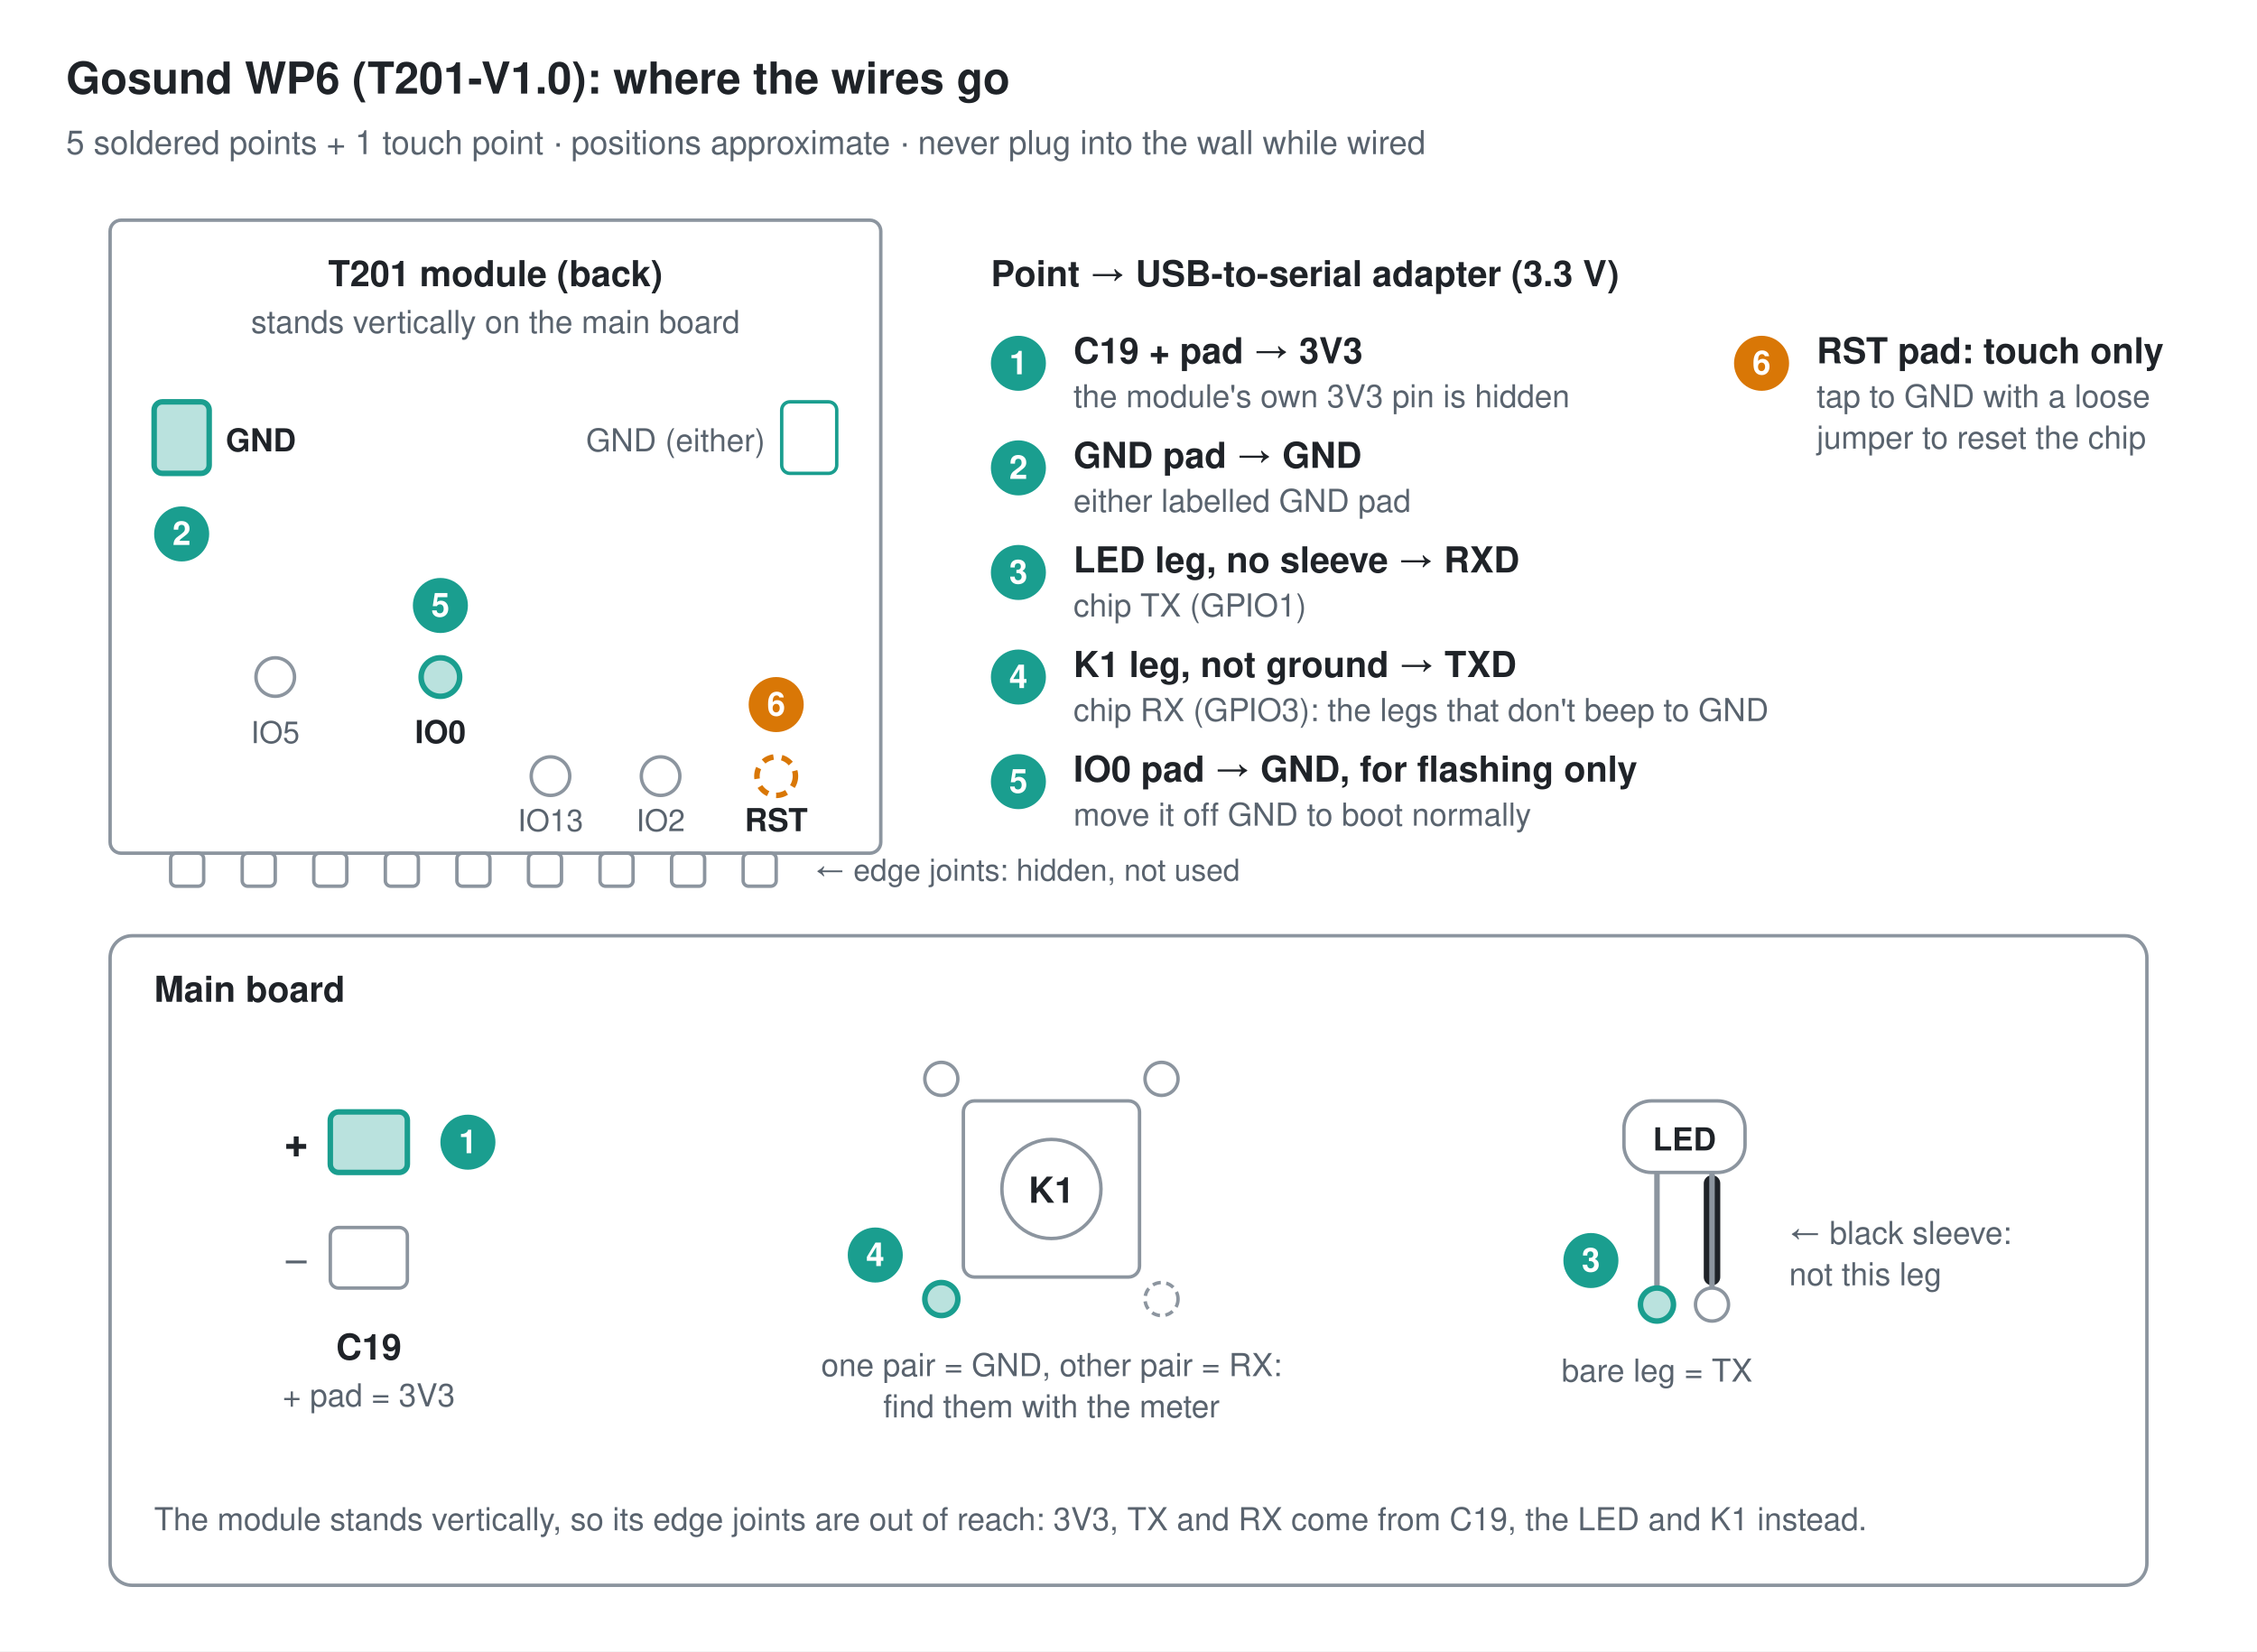
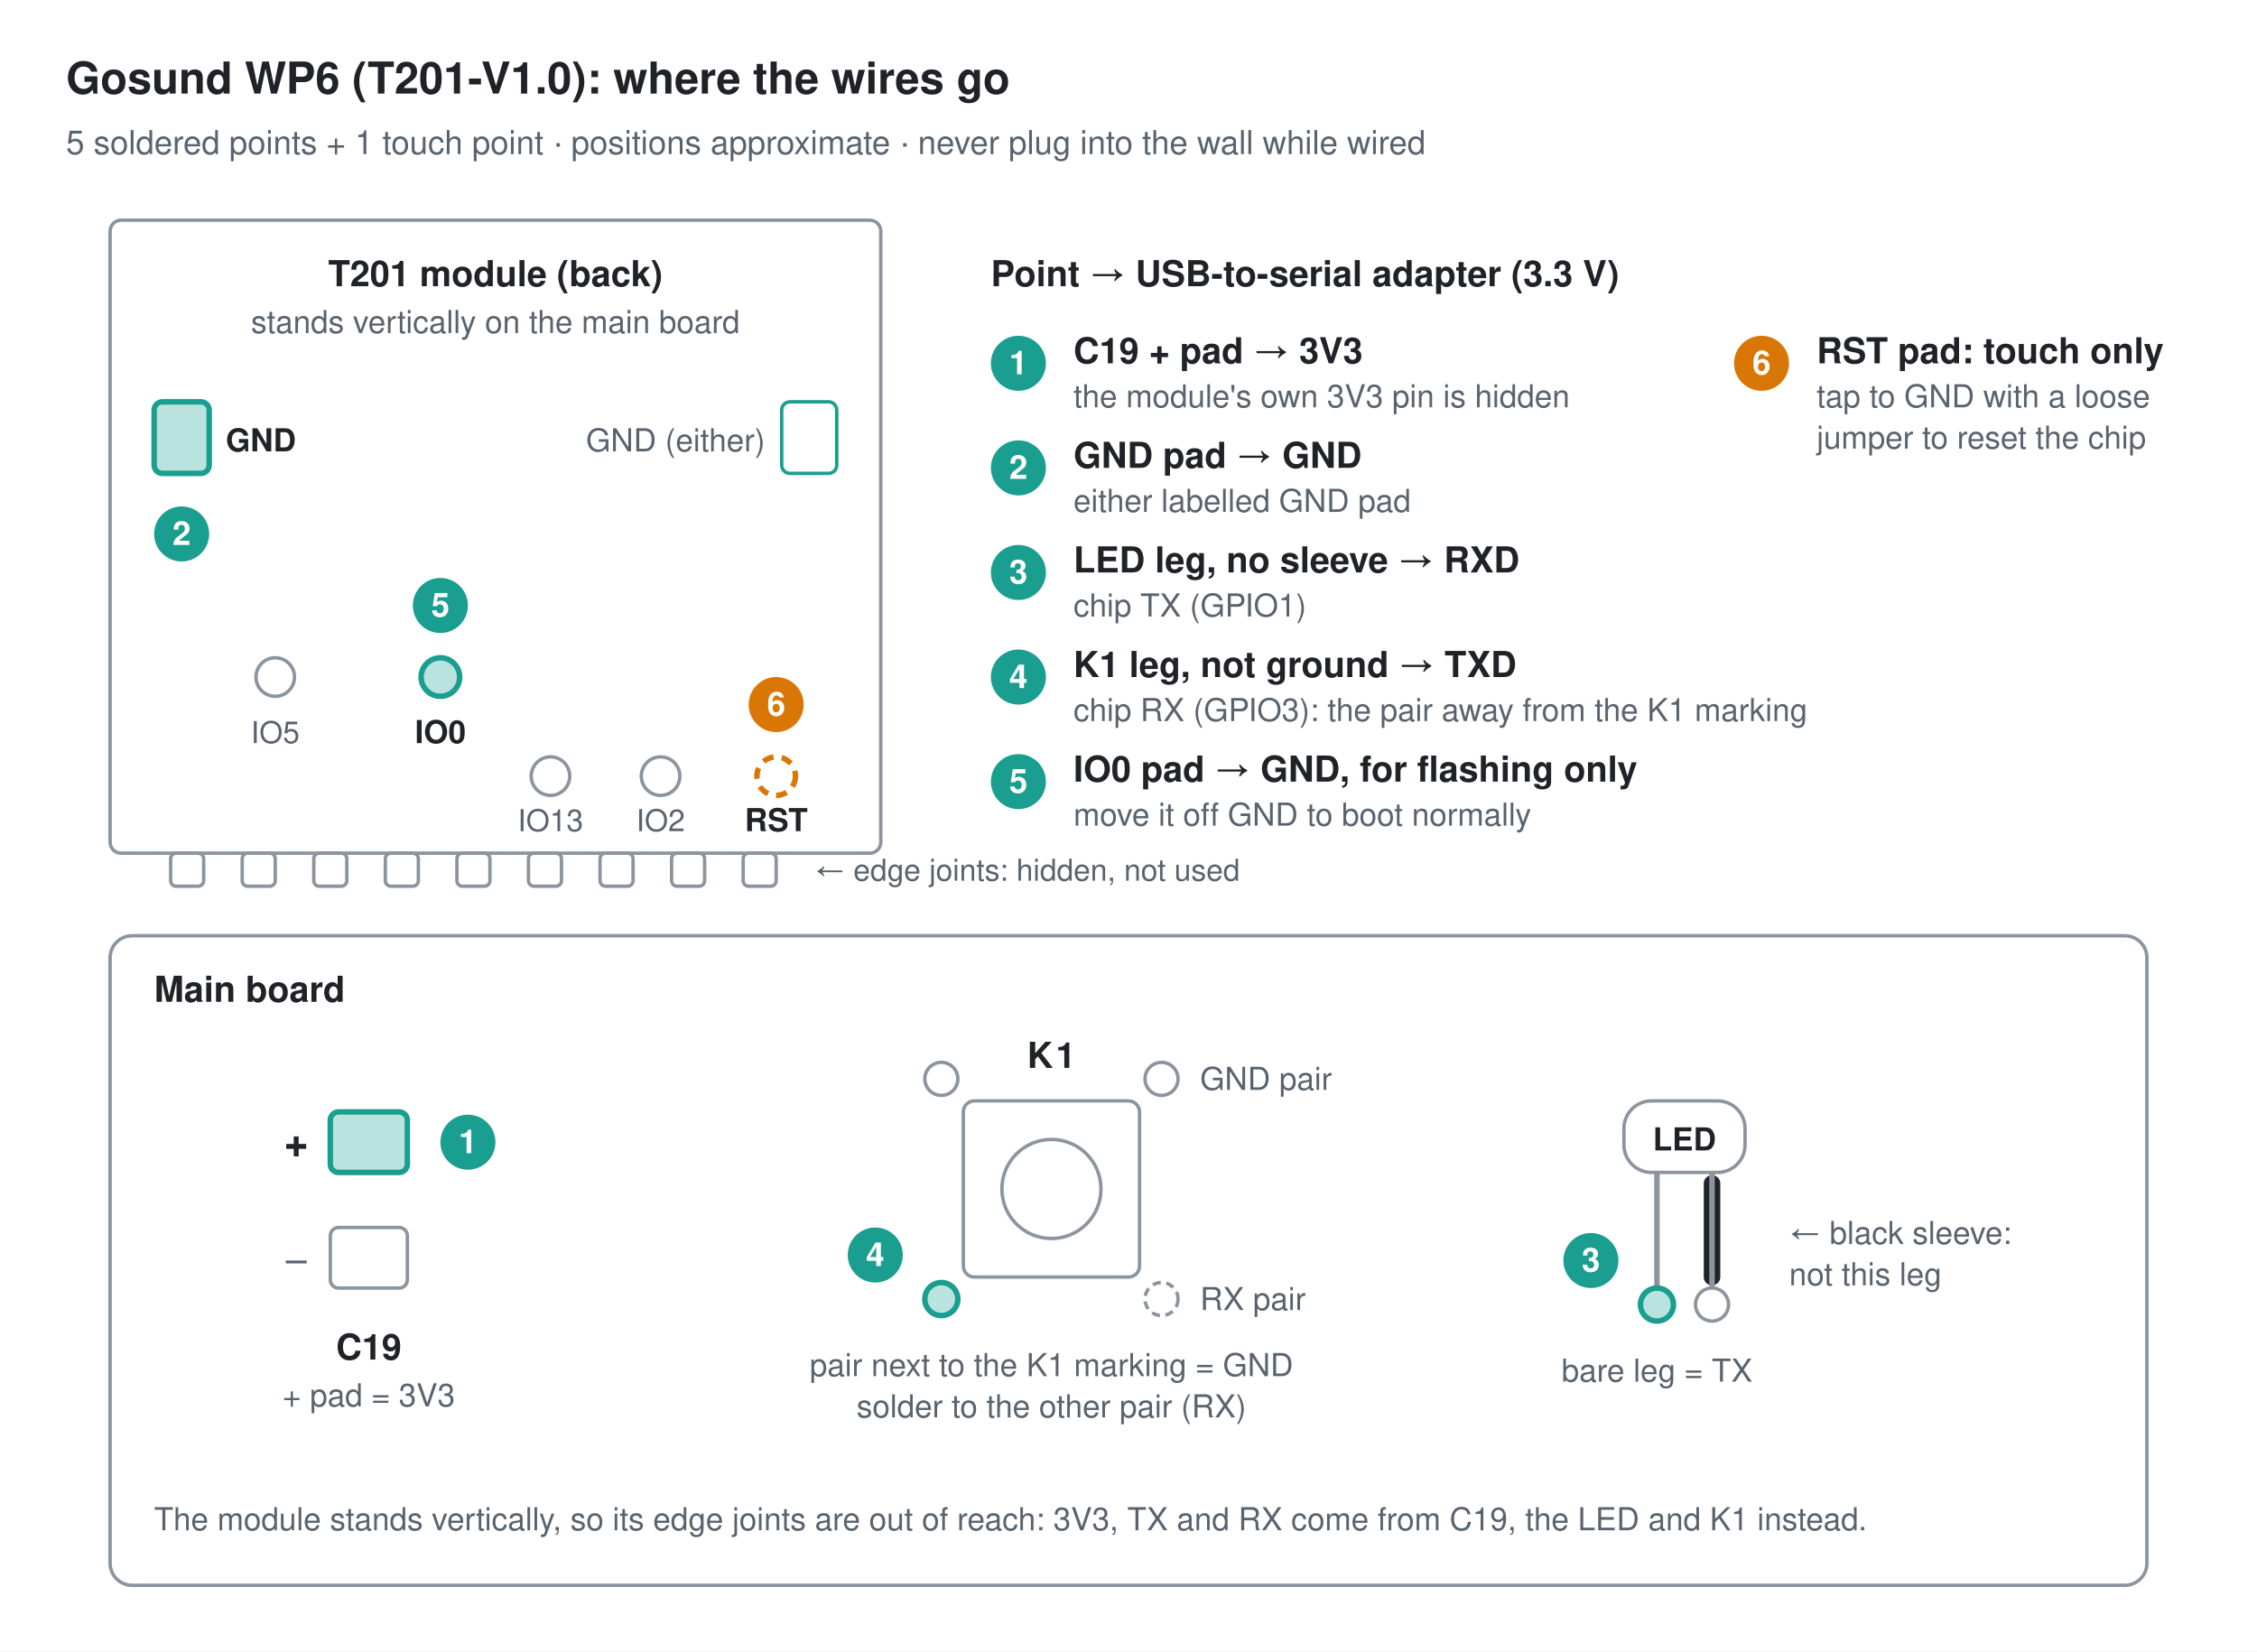
<svg xmlns="http://www.w3.org/2000/svg" viewBox="0 0 820 600" font-family="-apple-system, BlinkMacSystemFont, 'Segoe UI', Helvetica, Arial, sans-serif" font-size="13" role="img" aria-label="Gosund WP6 solder points: C19 plus pad, GND pad, LED leg, K1 button leg and IO0 pad, plus the RST touch point">
  <style>
    .bg { fill: #ffffff; }
    .ink { fill: #1f2328; }
    .quiet { fill: #59636e; }
    .line { stroke: #8c959f; fill: none; }
    .dim { stroke: #8c959f; fill: none; }
    .sleeve { stroke: #1f2328; }
    @media (prefers-color-scheme: dark) {
      .bg { fill: #0d1117; }
      .ink { fill: #e6edf3; }
      .quiet { fill: #9198a1; }
      .sleeve { stroke: #e6edf3; }
    }
    .on { fill: #1a9e8f; fill-opacity: 0.3; stroke: #1a9e8f; stroke-width: 2; }
    .touch { fill: none; stroke: #d97706; stroke-width: 2; stroke-dasharray: 4 3; }
    .badge { fill: #1a9e8f; }
    .badge-touch { fill: #d97706; }
    .num { fill: #ffffff; font-size: 12px; font-weight: 700; text-anchor: middle; }
  </style>
  <rect class="bg" x="0" y="0" width="820" height="600" />
  <text class="ink" x="24" y="34" font-size="16" font-weight="600">Gosund WP6 (T201-V1.0): where the wires go</text>
  <text class="quiet" x="24" y="56" font-size="12">5 soldered points + 1 touch point · positions approximate · never plug into the wall while wired</text>
  <rect class="line" x="40" y="80" width="280" height="230" rx="4" stroke-width="1.25" />
  <text class="ink" x="180" y="104" text-anchor="middle" font-weight="600">T201 module (back)</text>
  <text class="quiet" x="180" y="121" text-anchor="middle" font-size="11.5">stands vertically on the main board</text>
  <rect class="on" x="56" y="146" width="20" height="26" rx="3" />
  <text class="ink" x="82" y="164" font-size="11.5" font-weight="600">GND</text>
  <rect x="284" y="146" width="20" height="26" rx="3" fill="none" stroke="#1a9e8f" stroke-width="1.25" />
  <text class="quiet" x="278" y="164" text-anchor="end" font-size="11.5">GND (either)</text>
  <circle class="badge" cx="66" cy="194" r="10" />
  <text class="num" x="66" y="198">2</text>
  <circle class="dim" cx="100" cy="246" r="7" stroke-width="1.25" />
  <text class="quiet" x="100" y="270" text-anchor="middle" font-size="11">IO5</text>
  <circle class="on" cx="160" cy="246" r="7" />
  <text class="ink" x="160" y="270" text-anchor="middle" font-size="11.5" font-weight="600">IO0</text>
  <circle class="badge" cx="160" cy="220" r="10" />
  <text class="num" x="160" y="224">5</text>
  <circle class="dim" cx="200" cy="282" r="7" stroke-width="1.25" />
  <text class="quiet" x="200" y="302" text-anchor="middle" font-size="11">IO13</text>
  <circle class="dim" cx="240" cy="282" r="7" stroke-width="1.25" />
  <text class="quiet" x="240" y="302" text-anchor="middle" font-size="11">IO2</text>
  <circle class="touch" cx="282" cy="282" r="7" />
  <text class="ink" x="282" y="302" text-anchor="middle" font-size="11.5" font-weight="600">RST</text>
  <circle class="badge-touch" cx="282" cy="256" r="10" />
  <text class="num" x="282" y="260">6</text>
  <g class="dim" stroke-width="1.25">
    <rect x="62" y="310" width="12" height="12" rx="2" />
    <rect x="88" y="310" width="12" height="12" rx="2" />
    <rect x="114" y="310" width="12" height="12" rx="2" />
    <rect x="140" y="310" width="12" height="12" rx="2" />
    <rect x="166" y="310" width="12" height="12" rx="2" />
    <rect x="192" y="310" width="12" height="12" rx="2" />
    <rect x="218" y="310" width="12" height="12" rx="2" />
    <rect x="244" y="310" width="12" height="12" rx="2" />
    <rect x="270" y="310" width="12" height="12" rx="2" />
  </g>
  <text class="quiet" x="296" y="320" font-size="11">← edge joints: hidden, not used</text>
  <text class="ink" x="360" y="104" font-weight="600">Point → USB-to-serial adapter (3.3 V)</text>
  <circle class="badge" cx="370" cy="132" r="10" />
  <text class="num" x="370" y="136">1</text>
  <text class="ink" x="390" y="132" font-weight="600">C19 + pad → 3V3</text>
  <text class="quiet" x="390" y="148" font-size="11.5">the module's own 3V3 pin is hidden</text>
  <circle class="badge" cx="370" cy="170" r="10" />
  <text class="num" x="370" y="174">2</text>
  <text class="ink" x="390" y="170" font-weight="600">GND pad → GND</text>
  <text class="quiet" x="390" y="186" font-size="11.5">either labelled GND pad</text>
  <circle class="badge" cx="370" cy="208" r="10" />
  <text class="num" x="370" y="212">3</text>
  <text class="ink" x="390" y="208" font-weight="600">LED leg, no sleeve → RXD</text>
  <text class="quiet" x="390" y="224" font-size="11.5">chip TX (GPIO1)</text>
  <circle class="badge" cx="370" cy="246" r="10" />
  <text class="num" x="370" y="250">4</text>
  <text class="ink" x="390" y="246" font-weight="600">K1 leg, not ground → TXD</text>
-   <text class="quiet" x="390" y="262" font-size="11.5">chip RX (GPIO3): the legs that don't beep to GND</text>
+   <text class="quiet" x="390" y="262" font-size="11.5">chip RX (GPIO3): the pair away from the K1 marking</text>
  <circle class="badge" cx="370" cy="284" r="10" />
  <text class="num" x="370" y="288">5</text>
  <text class="ink" x="390" y="284" font-weight="600">IO0 pad → GND, for flashing only</text>
  <text class="quiet" x="390" y="300" font-size="11.5">move it off GND to boot normally</text>
  <circle class="badge-touch" cx="640" cy="132" r="10" />
  <text class="num" x="640" y="136">6</text>
  <text class="ink" x="660" y="132" font-weight="600">RST pad: touch only</text>
  <text class="quiet" x="660" y="148" font-size="11.5">tap to GND with a loose</text>
  <text class="quiet" x="660" y="163" font-size="11.5">jumper to reset the chip</text>
  <rect class="line" x="40" y="340" width="740" height="236" rx="8" stroke-width="1.25" />
  <text class="ink" x="56" y="364" font-weight="600">Main board</text>
  <rect class="on" x="120" y="404" width="28" height="22" rx="3" />
  <rect class="dim" x="120" y="446" width="28" height="22" rx="3" stroke-width="1.25" />
  <text class="ink" x="112" y="420" text-anchor="end" font-size="15" font-weight="700">+</text>
  <text class="quiet" x="112" y="462" text-anchor="end" font-size="15">−</text>
  <text class="ink" x="134" y="494" text-anchor="middle" font-weight="600">C19</text>
  <text class="quiet" x="134" y="511" text-anchor="middle" font-size="11.5">+ pad = 3V3</text>
  <circle class="badge" cx="170" cy="415" r="10" />
  <text class="num" x="170" y="419">1</text>
  <rect class="line" x="350" y="400" width="64" height="64" rx="4" stroke-width="1.25" />
  <circle class="line" cx="382" cy="432" r="18" stroke-width="1.25" />
-   <text class="ink" x="382" y="437" text-anchor="middle" font-weight="600">K1</text>
+   <text class="ink" x="382" y="388" text-anchor="middle" font-weight="700" letter-spacing="1">K1</text>
  <circle class="dim" cx="342" cy="392" r="6" stroke-width="1.25" />
  <circle class="dim" cx="422" cy="392" r="6" stroke-width="1.25" />
+   <text class="quiet" x="436" y="396" font-size="11.5">GND pair</text>
  <circle class="on" cx="342" cy="472" r="6" />
  <circle class="dim" cx="422" cy="472" r="6" stroke-width="1.25" stroke-dasharray="3 2" />
+   <text class="quiet" x="436" y="476" font-size="11.5">RX pair</text>
  <circle class="badge" cx="318" cy="456" r="10" />
  <text class="num" x="318" y="460">4</text>
-   <text class="quiet" x="382" y="500" text-anchor="middle" font-size="11.5">one pair = GND, other pair = RX:</text>
-   <text class="quiet" x="382" y="515" text-anchor="middle" font-size="11.5">find them with the meter</text>
+   <text class="quiet" x="382" y="500" text-anchor="middle" font-size="11.5">pair next to the K1 marking = GND</text>
+   <text class="quiet" x="382" y="515" text-anchor="middle" font-size="11.5">solder to the other pair (RX)</text>
  <rect class="line" x="590" y="400" width="44" height="26" rx="10" stroke-width="1.25" />
  <text class="ink" x="612" y="418" text-anchor="middle" font-size="11.5" font-weight="600">LED</text>
  <path class="line" d="M602 426V468" stroke-width="2" />
  <path class="sleeve" d="M622 430V464" stroke-width="6" stroke-linecap="round" />
  <path class="line" d="M622 426V468" stroke-width="2" />
  <circle class="on" cx="602" cy="474" r="6" />
  <circle class="dim" cx="622" cy="474" r="6" stroke-width="1.25" />
  <circle class="badge" cx="578" cy="458" r="10" />
  <text class="num" x="578" y="462">3</text>
  <text class="quiet" x="650" y="452" font-size="11.5">← black sleeve:</text>
  <text class="quiet" x="650" y="467" font-size="11.5">not this leg</text>
  <text class="quiet" x="602" y="502" text-anchor="middle" font-size="11.5">bare leg = TX</text>
  <text class="quiet" x="56" y="556" font-size="11.5">The module stands vertically, so its edge joints are out of reach: 3V3, TX and RX come from C19, the LED and K1 instead.</text>
</svg>
